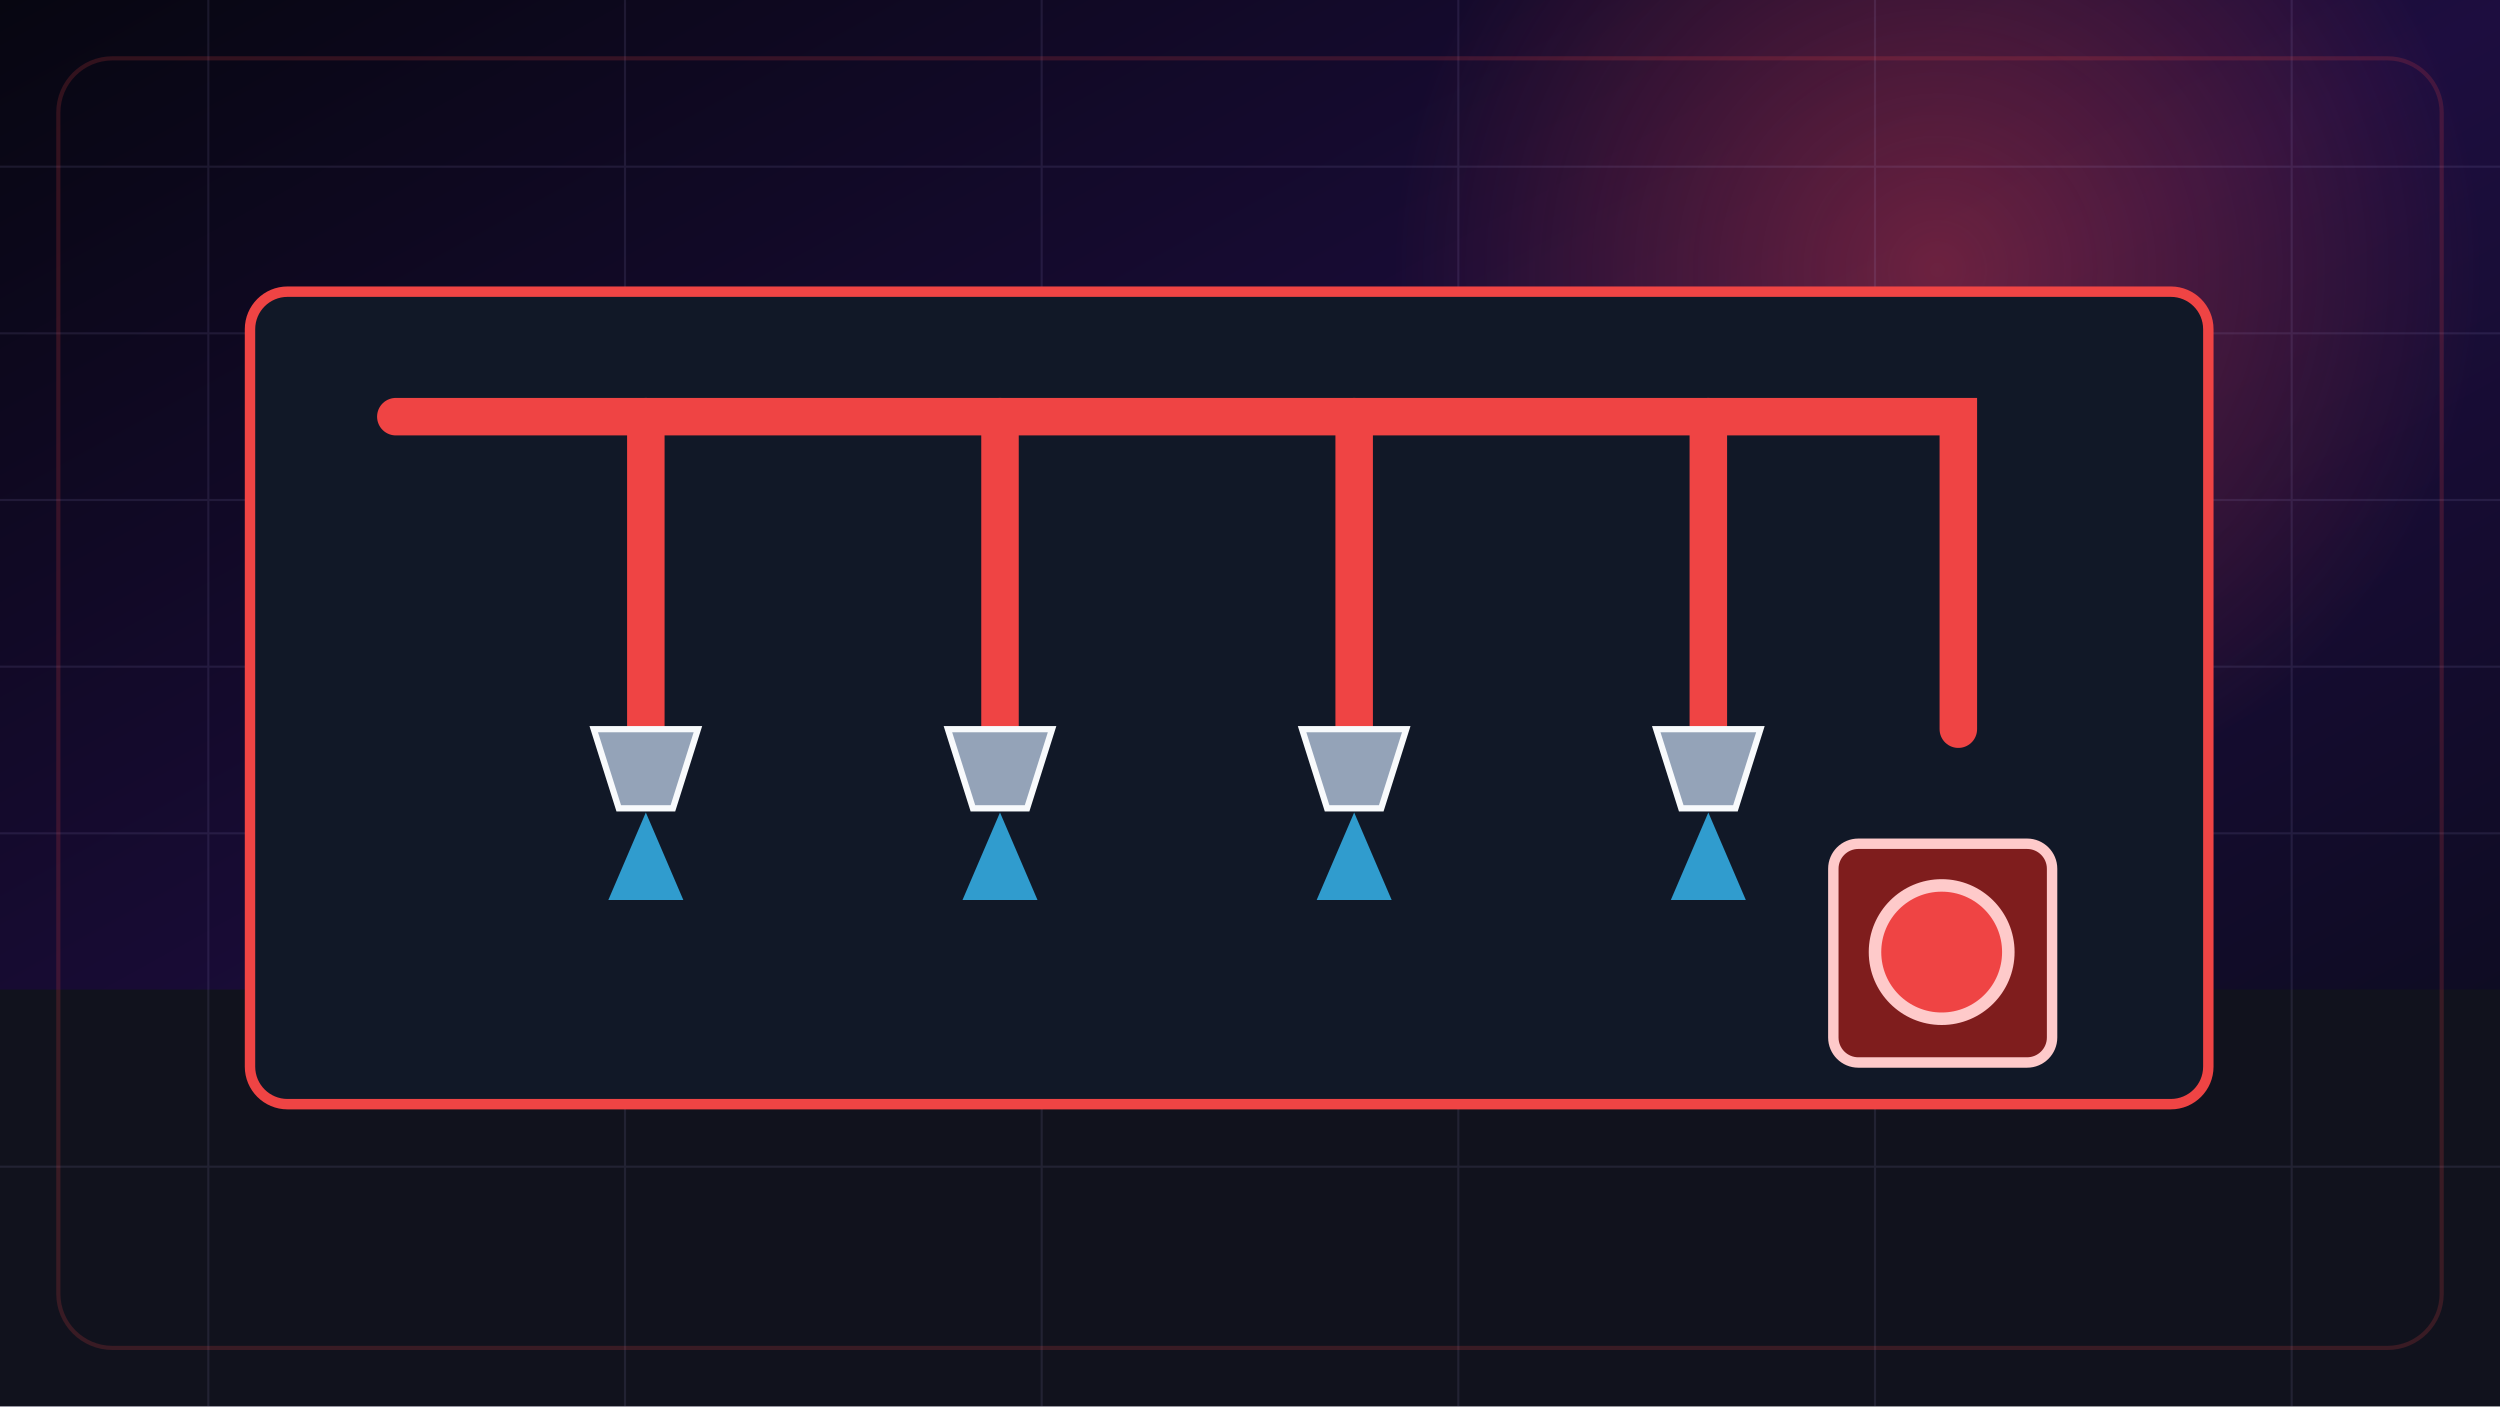
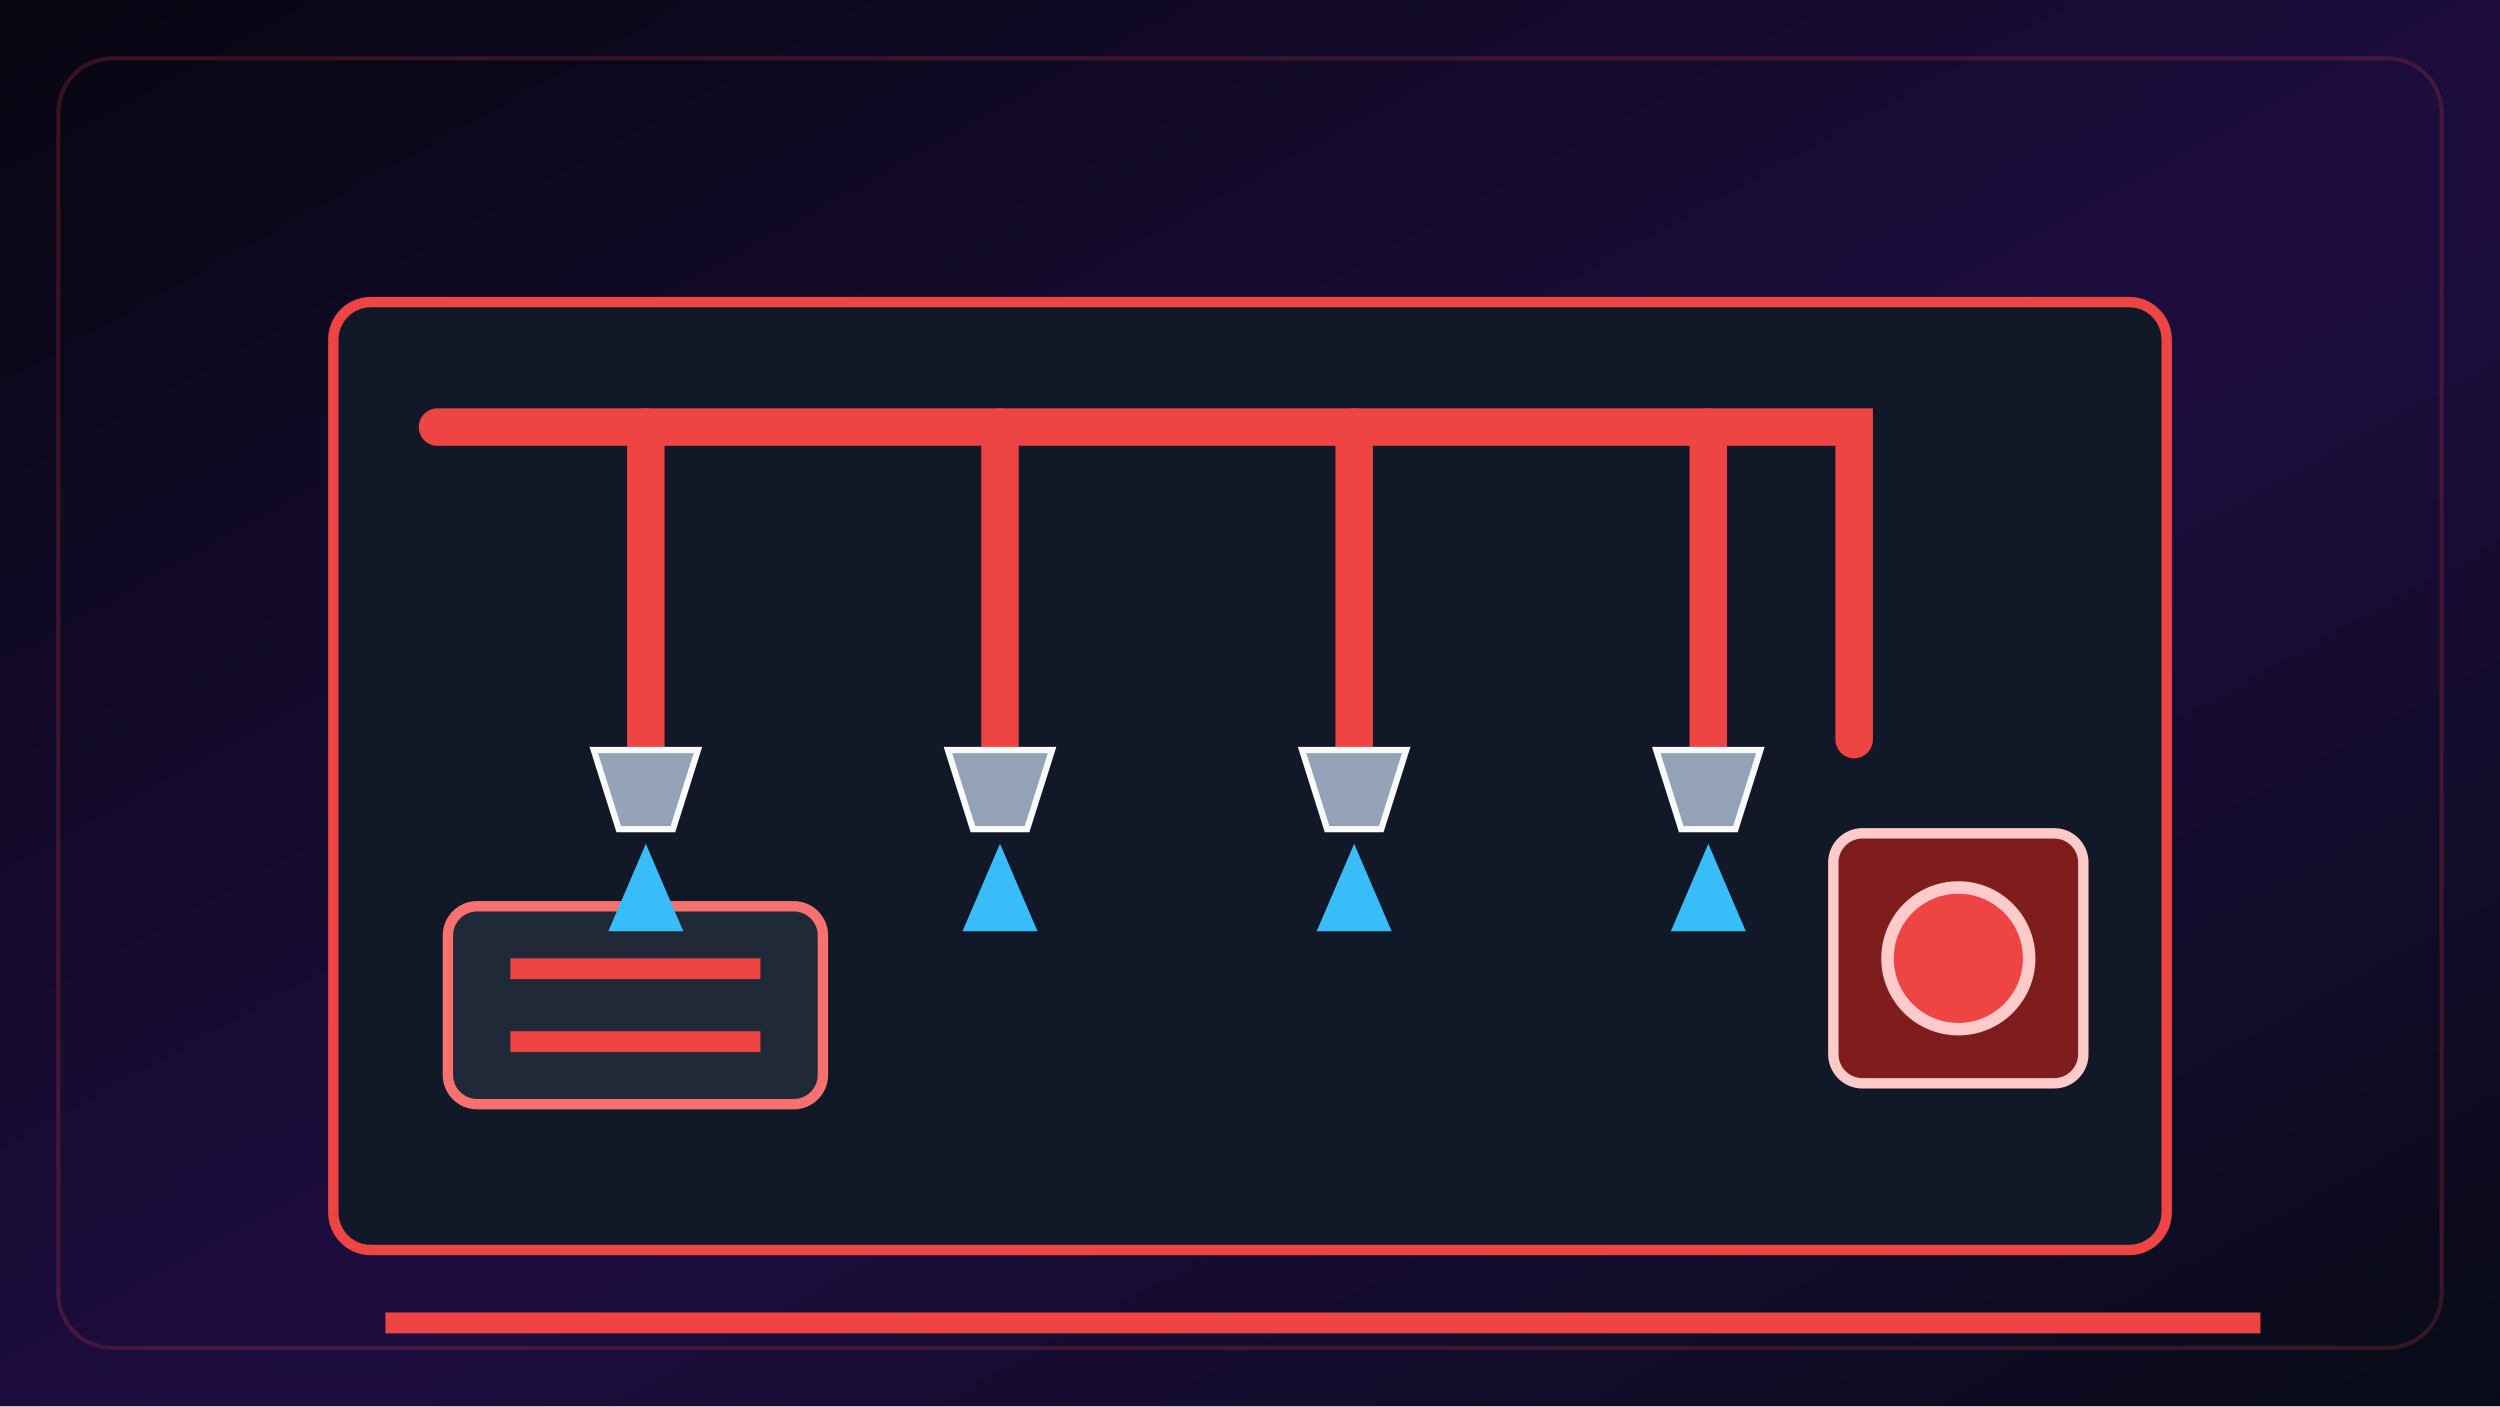
- <svg xmlns="http://www.w3.org/2000/svg" viewBox="0 0 1200 675" width="1200" height="675">
+ <svg xmlns="http://www.w3.org/2000/svg" viewBox="0 0 1200 675">
  <defs>
    <linearGradient id="bg" x1="0" y1="0" x2="1" y2="1">
      <stop stop-color="#070611" />
-       <stop offset=".5" stop-color="#1d0d3f" />
+       <stop offset=".55" stop-color="#1d0d3f" />
      <stop offset="1" stop-color="#080b17" />
    </linearGradient>
-     <radialGradient id="halo">
-       <stop stop-color="#ef4444" stop-opacity=".38" />
-       <stop offset="1" stop-color="#ef4444" stop-opacity="0" />
-     </radialGradient>
  </defs>
  <rect width="1200" height="675" fill="url(#bg)" />
-   <circle cx="930" cy="130" r="260" fill="url(#halo)" />
-   <rect y="475" width="1200" height="200" fill="#11121d" />
-   <g opacity=".1" stroke="#c4b5fd">
-     <path d="M0 80H1200M0 160H1200M0 240H1200M0 320H1200M0 400H1200M0 560H1200M100 0V675M300 0V675M500 0V675M700 0V675M900 0V675M1100 0V675" />
-   </g>
-   <g transform="translate(120 105)">
-     <rect x="0" y="35" width="940" height="390" rx="18" fill="#111827" stroke="#ef4444" stroke-width="5" />
+   <g transform="translate(90 80)">
+     <rect x="70" y="65" width="880" height="455" rx="18" fill="#111827" stroke="#ef4444" stroke-width="5" />
    <g stroke="#ef4444" stroke-width="18" fill="none" stroke-linecap="round">
-       <path d="M70 95H820V245" />
-       <path d="M190 95V245M360 95V245M530 95V245M700 95V245" />
+       <path d="M120 125h680v150" />
+       <path d="M220 125v155M390 125v155M560 125v155M730 125v155" />
    </g>
    <g fill="#94a3b8" stroke="#f8fafc" stroke-width="3">
-       <path d="M165 245h50l-12 38h-26z" />
-       <path d="M335 245h50l-12 38h-26z" />
-       <path d="M505 245h50l-12 38h-26z" />
-       <path d="M675 245h50l-12 38h-26z" />
+       <path d="M195 280h50l-12 38h-26z" />
+       <path d="M365 280h50l-12 38h-26z" />
+       <path d="M535 280h50l-12 38h-26z" />
+       <path d="M705 280h50l-12 38h-26z" />
    </g>
-     <g fill="#38bdf8" opacity=".8">
-       <path d="M190 285l-18 42h36z" />
-       <path d="M360 285l-18 42h36z" />
-       <path d="M530 285l-18 42h36z" />
-       <path d="M700 285l-18 42h36z" />
+     <rect x="790" y="320" width="120" height="120" rx="14" fill="#7f1d1d" stroke="#fecaca" stroke-width="5" />
+     <circle cx="850" cy="380" r="34" fill="#ef4444" stroke="#fecaca" stroke-width="6" />
+     <rect x="125" y="355" width="180" height="95" rx="14" fill="#1f2937" stroke="#f87171" stroke-width="5" />
+     <path d="M155 385h120M155 420h120" stroke="#ef4444" stroke-width="10" />
+     <g fill="#38bdf8">
+       <path d="M220 325l-18 42h36z" />
+       <path d="M390 325l-18 42h36z" />
+       <path d="M560 325l-18 42h36z" />
+       <path d="M730 325l-18 42h36z" />
    </g>
-     <rect x="760" y="300" width="105" height="105" rx="12" fill="#7f1d1d" stroke="#fecaca" stroke-width="5" />
-     <circle cx="812" cy="352" r="32" fill="#ef4444" stroke="#fecaca" stroke-width="6" />
+     <path d="M95 555h900" stroke="#ef4444" stroke-width="10" />
  </g>
-   <rect x="28" y="28" width="1144" height="619" rx="26" fill="none" stroke="#ef4444" stroke-opacity=".18" stroke-width="2" />
+   <rect x="28" y="28" width="1144" height="619" rx="26" fill="none" stroke="#ef4444" stroke-opacity=".2" stroke-width="2" />
</svg>
